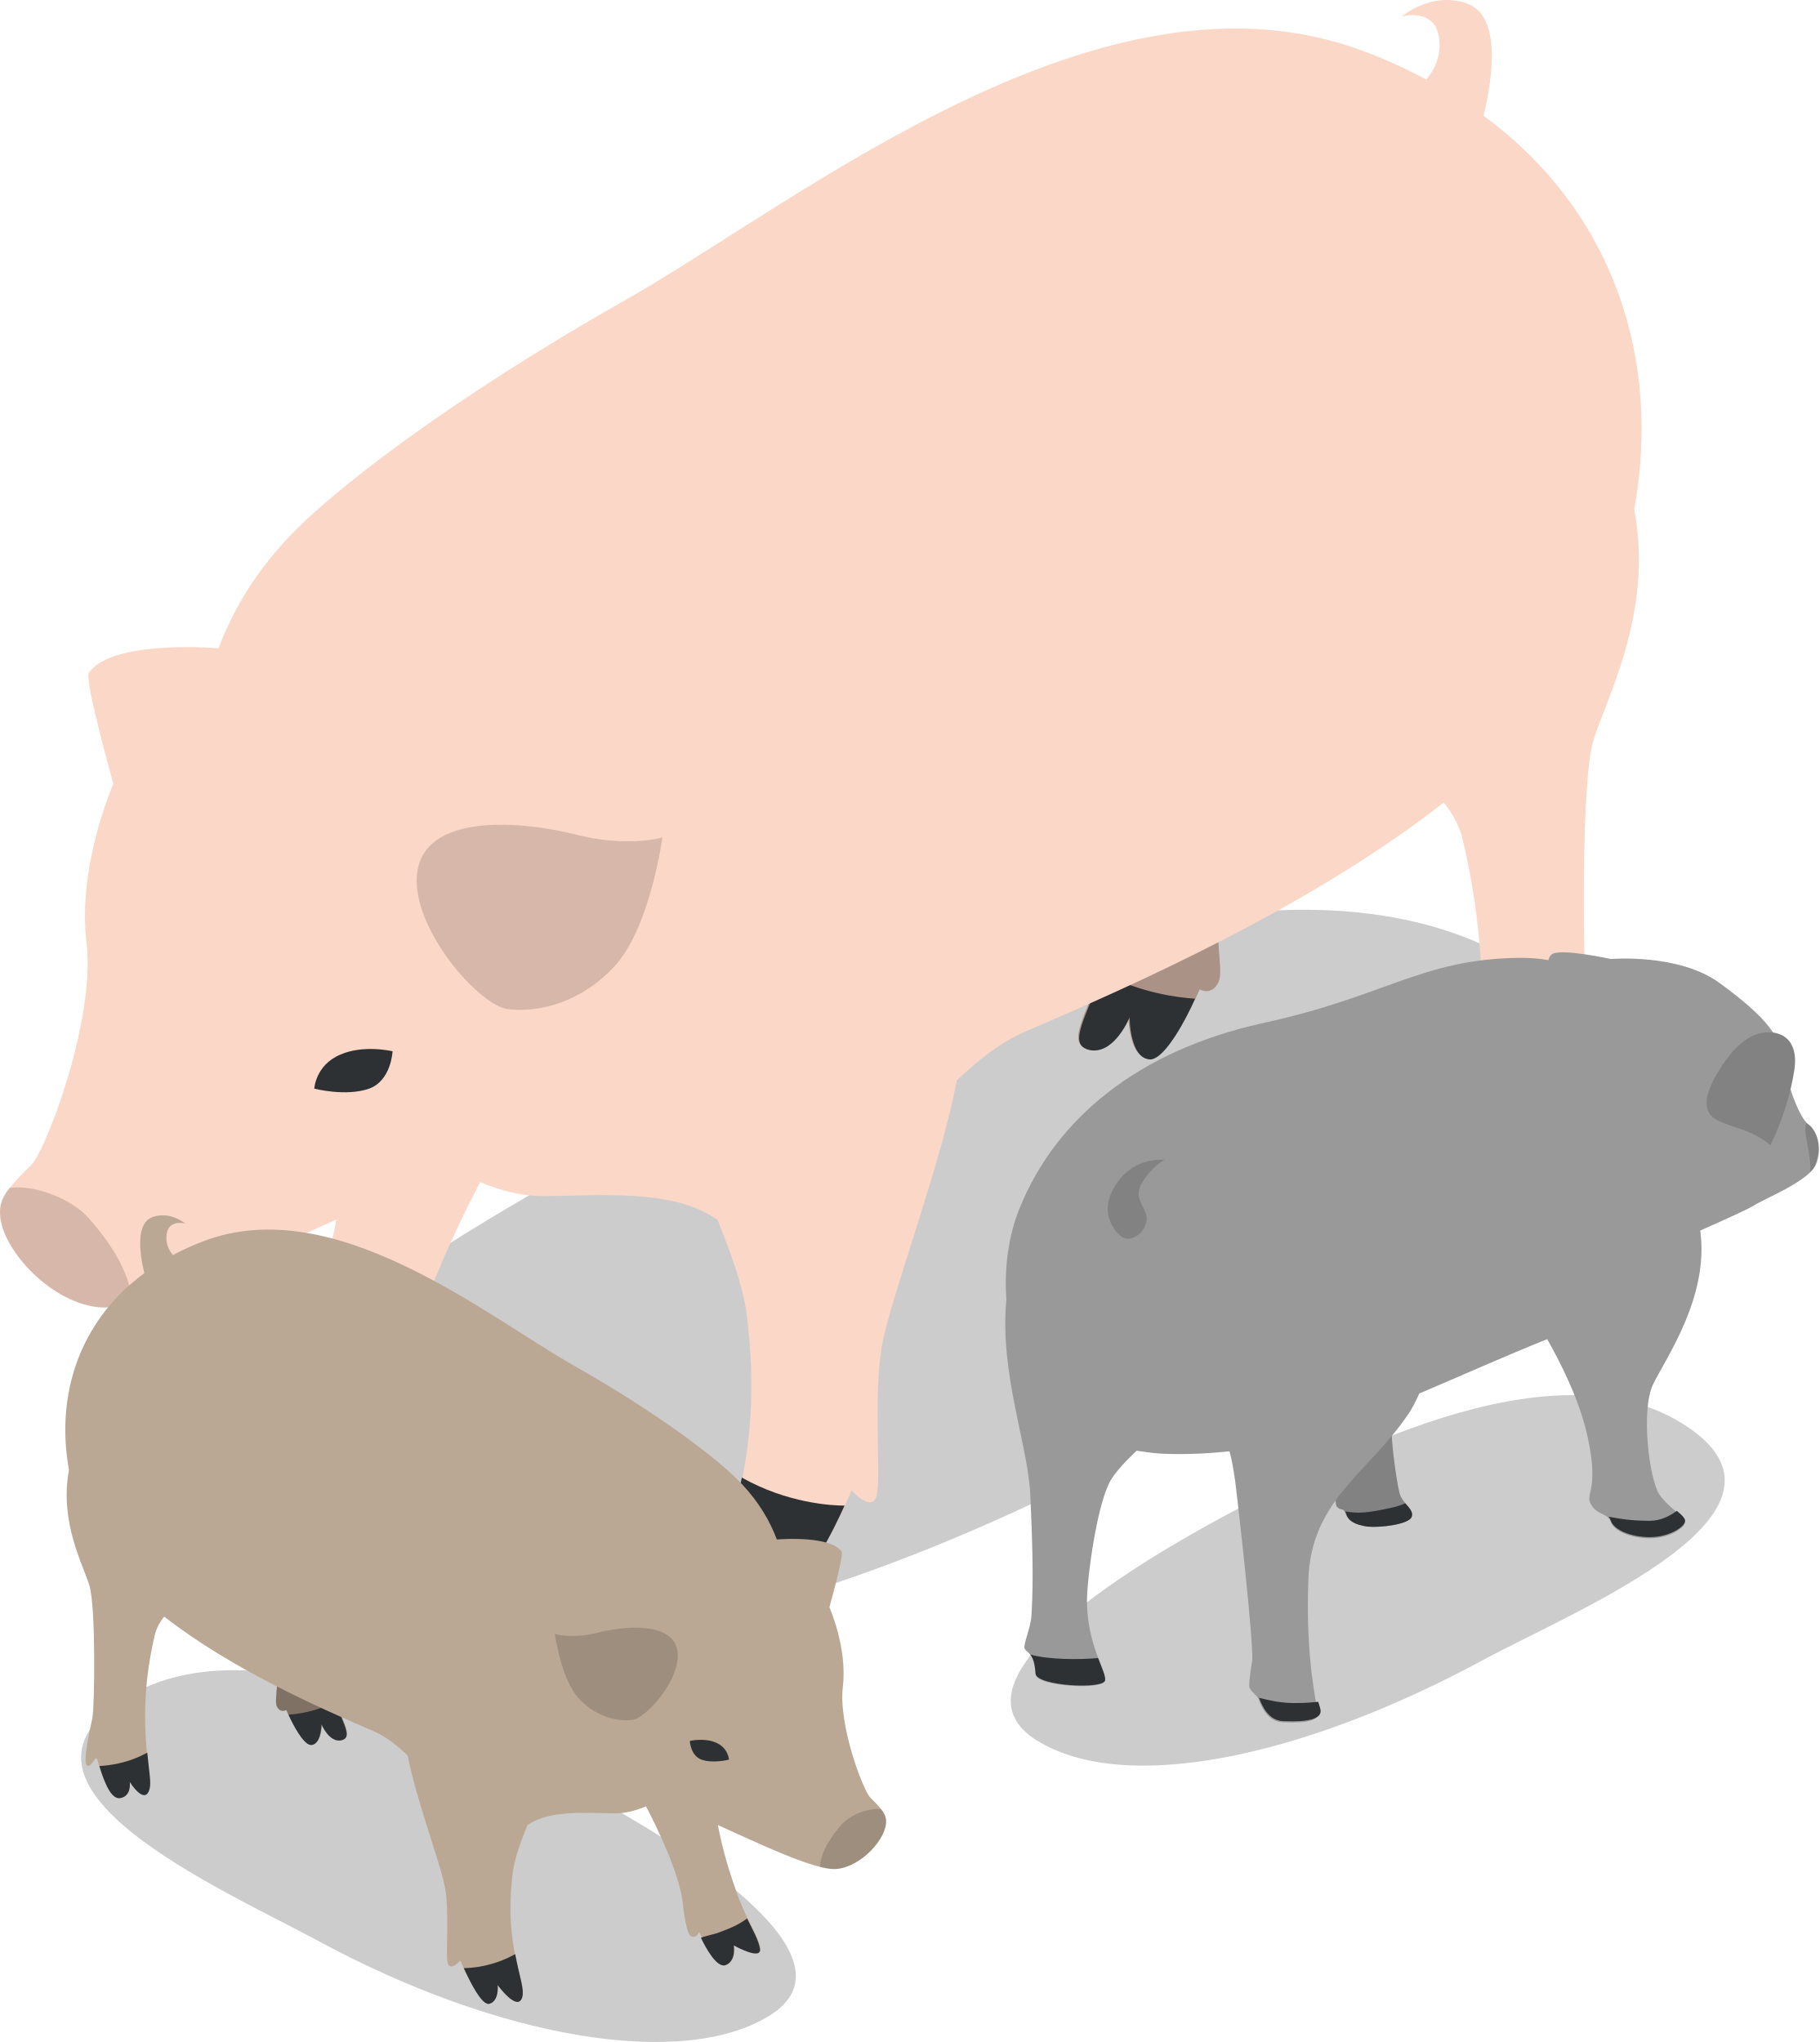
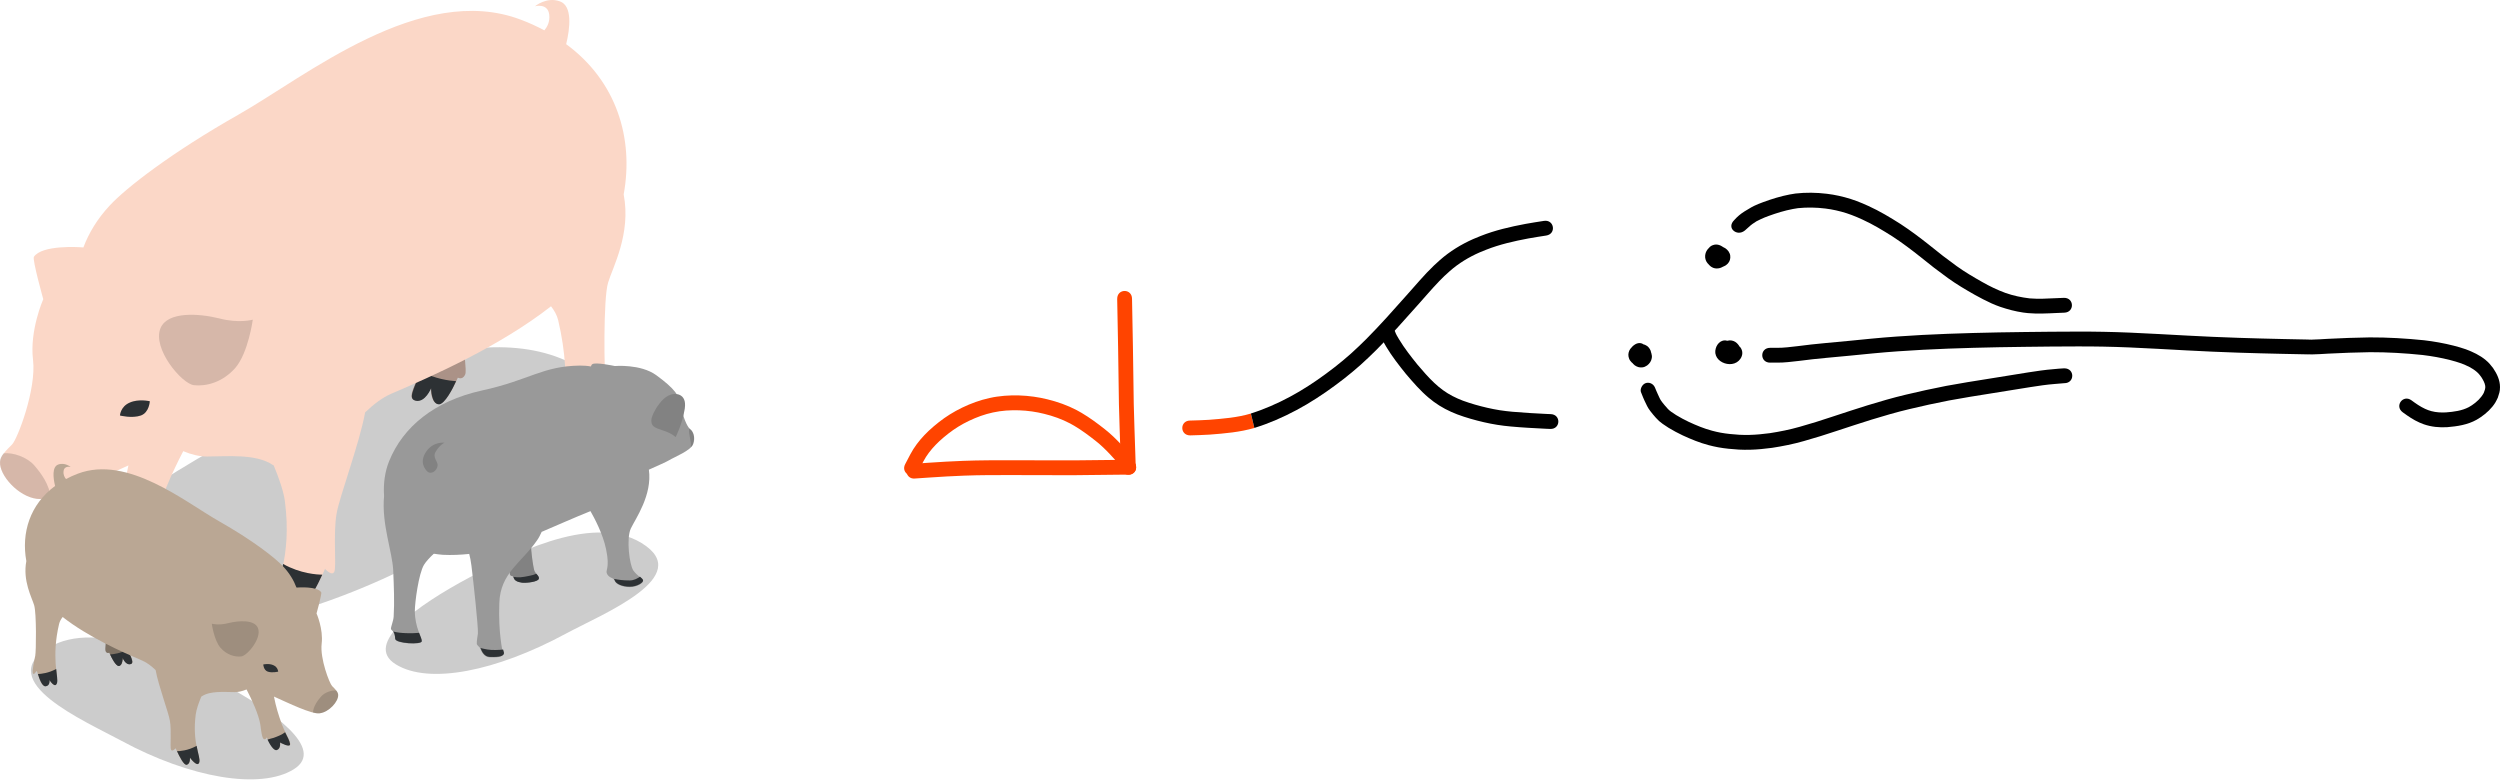
- <svg xmlns="http://www.w3.org/2000/svg" id="svg2369" version="1.1" viewBox="0 0 41.207 46.258" height="46.258mm" width="41.207mm">
+ <svg xmlns="http://www.w3.org/2000/svg" id="svg2369" version="1.1" viewBox="0 0 148.38 46.258" height="46.258mm" width="148.38mm">
  <defs id="defs2363" />
  <g transform="translate(-37.95299,-101.3304)" id="layer1">
    <g transform="matrix(0.2645833,0,0,0.2645833,36.12914,99.03065)" id="g2938">
      <path style="fill:#fbd7c7" d="m 111.7,81.3 c -1.3,7 0.1,10.3 -0.5,11.5 -0.6,1.2 -1.6,0.6 -1.6,0.6 0,0 -2.5,5.9 -4.3,5.9 -1.8,0 -1.8,-3.6 -1.8,-3.6 0,0 -1.2,3.2 -3.4,2.8 -1.9,-0.4 -0.5,-2.5 1.6,-7.7 2.2,-5.6 2.8,-11.5 2.8,-11.5 0,0 8.4,-5 7.2,2 z" id="path2914" />
      <path style="opacity:0.2" d="m 104.2,132.9 c 16.5,-8.9 57.4,-26.6 32.9,-41.6 -22.9,-14 -60.9,6.8 -77.1,15.4 -23.8,12.7 -47.8,29.9 -33.2,39 14.9,9.3 46.4,4 77.4,-12.8 z" id="path2916" />
      <path style="opacity:0.15" d="m 111.7,81.3 c -1.3,7 0.1,10.3 -0.5,11.5 -0.6,1.2 -1.6,0.6 -1.6,0.6 0,0 -2.5,5.9 -4.3,5.9 -1.8,0 -1.8,-3.6 -1.8,-3.6 0,0 -1.2,3.2 -3.4,2.8 -1.9,-0.4 -0.5,-2.5 1.6,-7.7 2.2,-5.6 2.8,-11.5 2.8,-11.5 0,0 8.4,-5 7.2,2 z" id="path2918" />
      <path style="fill:#2d3134" d="m 109.2,94.2 c -1.5,-0.1 -4.7,-0.5 -7.9,-2.2 -1.8,4.4 -2.9,6.2 -1.1,6.6 2.1,0.4 3.4,-2.8 3.4,-2.8 0,0 0,3.6 1.8,3.6 1.3,-0.1 3.1,-3.6 3.8,-5.2 z" id="path2920" />
      <g id="g2928">
        <path style="fill:#fbd7c7" d="m 146.8,52.3 c 2.3,-12.6 -1.6,-25.4 -12.9,-33.7 0.9,-3.7 1.4,-8.6 -1.4,-9.6 -3,-1.1 -5.6,1.1 -5.6,1.1 0,0 2.9,-0.8 3.2,1.9 0.2,1.6 -0.5,2.8 -1.1,3.5 -1.7,-0.9 -3.4,-1.7 -5.3,-2.4 -22.4,-8.5 -48.3,12.8 -63.3,21.3 -15,8.5 -25.2,16.4 -28.9,20.4 -2.8,3 -4.7,6.2 -5.9,9.4 -1.1,-0.1 -9.3,-0.6 -11.1,2.1 -0.4,0.6 2.1,9.5 2.1,9.5 0,0 -3.1,7 -2.3,13.6 0.8,6.6 -3.5,17.8 -4.7,19 -1.2,1.2 -2.6,2.5 -2.7,3.9 -0.2,3 4.1,7.8 8.3,8.3 3.6,0.5 14,-4.6 20.5,-7.5 -0.9,4.6 -1.9,7.9 -3.6,12.6 -1.5,3.9 -3.3,6.4 -3.7,8.5 -0.4,2.1 4.5,-0.6 4.5,-0.6 0,0 -0.5,2.7 1.4,3.4 1.9,0.7 4.6,-5.6 4.6,-5.6 0,0 0.4,1.1 1.3,0.8 0.9,-0.3 1.3,-4.1 1.6,-6.4 0.7,-4.6 3.9,-11.5 6.2,-15.9 1.9,0.8 3.7,1.2 5.3,1.2 4.4,0 11,-0.7 14.8,1.9 0.1,0 0.1,0.1 0.2,0.1 1.2,2.9 2.2,5.8 2.5,8 1.7,13.1 -2.4,18.9 -1.6,21.5 0.8,2.6 4.2,-2.1 4.2,-2.1 0,0 -0.3,2.7 1.4,3.2 1.7,0.5 5,-7.4 5,-7.4 0,0 1.6,1.8 2.1,0.6 0.5,-1.2 -0.3,-8.5 0.5,-13 0.7,-4 5.1,-15.6 6.4,-22.7 1.9,-1.8 3.8,-3.3 5.9,-4.2 9.1,-3.9 24.3,-10.6 35.8,-19.6 0.7,0.9 1.3,1.9 1.6,3.1 3.5,14.8 0.3,23.9 1,26.3 0.8,3 3.4,-1.2 3.4,-1.2 0,0 -0.4,2.5 1.7,2.8 2.1,0.3 3.5,-5.9 3.8,-6.6 0.3,-0.7 1.1,1.8 1.8,1 0.6,-0.8 -0.6,-6.1 -1,-8 -0.4,-1.9 -0.6,-19.2 0.5,-22.7 1,-3.4 5.2,-10.9 3.5,-19.8 z" id="path2922" />
        <path style="fill:#2d3134" d="m 33.8,101.9 c 0,0 0.1,-2 2.2,-2.9 2,-0.9 4.5,-0.3 4.5,-0.3 0,0 -0.1,2.5 -2,3.2 -2,0.7 -4.7,0 -4.7,0 z" id="path2924" />
        <path style="opacity:0.15" d="m 42.9,82.3 c 1.6,-3.8 8.6,-3.3 13.1,-2.2 4.5,1.2 7.6,0.3 7.6,0.3 0,0 -1,7.4 -3.9,10.8 -2.9,3.3 -6.6,4.2 -9.3,3.9 C 47.7,94.8 41,86.9 42.9,82.3 Z" id="path2926" />
      </g>
      <path style="fill:#2d3134" d="m 35.8,131.6 c -1.9,-0.7 -3.5,-1.3 -5.1,-2.5 -1.1,2.2 -2,3.8 -2.2,5.2 -0.3,2.1 4.5,-0.6 4.5,-0.6 0,0 -0.5,2.7 1.4,3.4 1.5,0.5 3.4,-3 4.2,-4.7 -0.8,-0.3 -1.8,-0.5 -2.8,-0.8 z" id="path2930" />
      <path style="fill:#2d3134" d="m 141.6,103 c -1.5,-0.1 -4.8,-0.4 -8.2,-2.3 -0.3,3.1 -0.7,5.2 -0.4,6.2 0.8,3 3.4,-1.2 3.4,-1.2 0,0 -0.4,2.5 1.7,2.8 1.7,0.2 2.9,-3.6 3.5,-5.5 z" id="path2932" />
      <path style="opacity:0.15" d="m 14.5,113 c -1.5,-1.7 -4.7,-2.9 -6.8,-2.6 -0.5,0.6 -0.8,1.2 -0.8,1.9 -0.2,3 4.1,7.8 8.3,8.3 0.8,0.1 1.8,0 3,-0.3 -0.1,-2.8 -2.2,-5.6 -3.7,-7.3 z" id="path2934" />
      <path style="fill:#2d3134" d="m 69.2,142.6 c 0.8,2.6 4.2,-2.1 4.2,-2.1 0,0 -0.3,2.7 1.4,3.2 1.3,0.4 3.4,-3.9 4.4,-6.1 -1.1,0 -4.9,-0.2 -8.8,-2.4 -0.7,3.8 -1.6,6 -1.2,7.4 z" id="path2936" />
    </g>
    <g transform="matrix(-0.1322917,0,0,0.1322917,58.93623,127.7115)" id="g2984">
      <path style="opacity:1;fill:#baa794" d="m 111.7,81.3 c -1.3,7 0.1,10.3 -0.5,11.5 -0.6,1.2 -1.6,0.6 -1.6,0.6 0,0 -2.5,5.9 -4.3,5.9 -1.8,0 -1.8,-3.6 -1.8,-3.6 0,0 -1.2,3.2 -3.4,2.8 -1.9,-0.4 -0.5,-2.5 1.6,-7.7 2.2,-5.6 2.8,-11.5 2.8,-11.5 0,0 8.4,-5 7.2,2 z" id="path2960" />
      <path style="opacity:0.2" d="m 104.2,132.9 c 16.5,-8.9 57.4,-26.6 32.9,-41.6 -22.9,-14 -60.9,6.8 -77.1,15.4 -23.8,12.7 -47.8,29.9 -33.2,39 14.9,9.3 46.4,4 77.4,-12.8 z" id="path2962" />
      <path style="opacity:0.15" d="m 111.7,81.3 c -1.3,7 0.1,10.3 -0.5,11.5 -0.6,1.2 -1.6,0.6 -1.6,0.6 0,0 -2.5,5.9 -4.3,5.9 -1.8,0 -1.8,-3.6 -1.8,-3.6 0,0 -1.2,3.2 -3.4,2.8 -1.9,-0.4 -0.5,-2.5 1.6,-7.7 2.2,-5.6 2.8,-11.5 2.8,-11.5 0,0 8.4,-5 7.2,2 z" id="path2964" />
      <path style="opacity:1;fill:#2d3134" d="m 109.2,94.2 c -1.5,-0.1 -4.7,-0.5 -7.9,-2.2 -1.8,4.4 -2.9,6.2 -1.1,6.6 2.1,0.4 3.4,-2.8 3.4,-2.8 0,0 0,3.6 1.8,3.6 1.3,-0.1 3.1,-3.6 3.8,-5.2 z" id="path2966" />
      <g id="g2974">
        <path style="opacity:1;fill:#baa794" d="m 146.8,52.3 c 2.3,-12.6 -1.6,-25.4 -12.9,-33.7 0.9,-3.7 1.4,-8.6 -1.4,-9.6 -3,-1.1 -5.6,1.1 -5.6,1.1 0,0 2.9,-0.8 3.2,1.9 0.2,1.6 -0.5,2.8 -1.1,3.5 -1.7,-0.9 -3.4,-1.7 -5.3,-2.4 -22.4,-8.5 -48.3,12.8 -63.3,21.3 -15,8.5 -25.2,16.4 -28.9,20.4 -2.8,3 -4.7,6.2 -5.9,9.4 -1.1,-0.1 -9.3,-0.6 -11.1,2.1 -0.4,0.6 2.1,9.5 2.1,9.5 0,0 -3.1,7 -2.3,13.6 0.8,6.6 -3.5,17.8 -4.7,19 -1.2,1.2 -2.6,2.5 -2.7,3.9 -0.2,3 4.1,7.8 8.3,8.3 3.6,0.5 14,-4.6 20.5,-7.5 -0.9,4.6 -1.9,7.9 -3.6,12.6 -1.5,3.9 -3.3,6.4 -3.7,8.5 -0.4,2.1 4.5,-0.6 4.5,-0.6 0,0 -0.5,2.7 1.4,3.4 1.9,0.7 4.6,-5.6 4.6,-5.6 0,0 0.4,1.1 1.3,0.8 0.9,-0.3 1.3,-4.1 1.6,-6.4 0.7,-4.6 3.9,-11.5 6.2,-15.9 1.9,0.8 3.7,1.2 5.3,1.2 4.4,0 11,-0.7 14.8,1.9 0.1,0 0.1,0.1 0.2,0.1 1.2,2.9 2.2,5.8 2.5,8 1.7,13.1 -2.4,18.9 -1.6,21.5 0.8,2.6 4.2,-2.1 4.2,-2.1 0,0 -0.3,2.7 1.4,3.2 1.7,0.5 5,-7.4 5,-7.4 0,0 1.6,1.8 2.1,0.6 0.5,-1.2 -0.3,-8.5 0.5,-13 0.7,-4 5.1,-15.6 6.4,-22.7 1.9,-1.8 3.8,-3.3 5.9,-4.2 9.1,-3.9 24.3,-10.6 35.8,-19.6 0.7,0.9 1.3,1.9 1.6,3.1 3.5,14.8 0.3,23.9 1,26.3 0.8,3 3.4,-1.2 3.4,-1.2 0,0 -0.4,2.5 1.7,2.8 2.1,0.3 3.5,-5.9 3.8,-6.6 0.3,-0.7 1.1,1.8 1.8,1 0.6,-0.8 -0.6,-6.1 -1,-8 -0.4,-1.9 -0.6,-19.2 0.5,-22.7 1,-3.4 5.2,-10.9 3.5,-19.8 z" id="path2968" />
        <path style="opacity:1;fill:#2d3134" d="m 33.8,101.9 c 0,0 0.1,-2 2.2,-2.9 2,-0.9 4.5,-0.3 4.5,-0.3 0,0 -0.1,2.5 -2,3.2 -2,0.7 -4.7,0 -4.7,0 z" id="path2970" />
        <path style="opacity:0.15" d="m 42.9,82.3 c 1.6,-3.8 8.6,-3.3 13.1,-2.2 4.5,1.2 7.6,0.3 7.6,0.3 0,0 -1,7.4 -3.9,10.8 -2.9,3.3 -6.6,4.2 -9.3,3.9 C 47.7,94.8 41,86.9 42.9,82.3 Z" id="path2972" />
      </g>
      <path style="opacity:1;fill:#2d3134" d="m 35.8,131.6 c -1.9,-0.7 -3.5,-1.3 -5.1,-2.5 -1.1,2.2 -2,3.8 -2.2,5.2 -0.3,2.1 4.5,-0.6 4.5,-0.6 0,0 -0.5,2.7 1.4,3.4 1.5,0.5 3.4,-3 4.2,-4.7 -0.8,-0.3 -1.8,-0.5 -2.8,-0.8 z" id="path2976" />
      <path style="opacity:1;fill:#2d3134" d="m 141.6,103 c -1.5,-0.1 -4.8,-0.4 -8.2,-2.3 -0.3,3.1 -0.7,5.2 -0.4,6.2 0.8,3 3.4,-1.2 3.4,-1.2 0,0 -0.4,2.5 1.7,2.8 1.7,0.2 2.9,-3.6 3.5,-5.5 z" id="path2978" />
      <path style="opacity:0.15" d="m 14.5,113 c -1.5,-1.7 -4.7,-2.9 -6.8,-2.6 -0.5,0.6 -0.8,1.2 -0.8,1.9 -0.2,3 4.1,7.8 8.3,8.3 0.8,0.1 1.8,0 3,-0.3 -0.1,-2.8 -2.2,-5.6 -3.7,-7.3 z" id="path2980" />
      <path style="opacity:1;fill:#2d3134" d="m 69.2,142.6 c 0.8,2.6 4.2,-2.1 4.2,-2.1 0,0 -0.3,2.7 1.4,3.2 1.3,0.4 3.4,-3.9 4.4,-6.1 -1.1,0 -4.9,-0.2 -8.8,-2.4 -0.7,3.8 -1.6,6 -1.2,7.4 z" id="path2982" />
    </g>
    <g transform="matrix(0.1322917,0,0,0.1322917,59.06852,121.4541)" id="g3030">
      <path style="opacity:0.2" d="m 94.2,132.2 c 16.5,-8.9 58.5,-25.7 34,-40.7 -22.9,-14 -60.9,6.8 -77.1,15.4 -23.8,12.7 -47.8,29.9 -33.2,39 14.9,9.3 45.2,3.1 76.3,-13.7 z" id="path3006" />
      <path style="opacity:1;fill:#999999" d="m 69.6,94 c 0.1,5 -1,11.1 -0.3,11.9 0.7,0.8 1.1,0 1.5,1.2 0.4,1.2 1.6,1.9 3.8,2.2 2.2,0.2 7.1,-0.4 7.5,-1.7 0.4,-1.3 -1.6,-2.2 -2.1,-4.1 -0.5,-1.9 -1.5,-9.3 -1.3,-10.9 0.2,-1.6 3.2,-13.3 3.2,-13.3 z" id="path3008" />
      <path style="opacity:0.15" d="m 69.6,94 c 0.1,5 -1,11.1 -0.3,11.9 0.7,0.8 1.1,0 1.5,1.2 0.4,1.2 1.6,1.9 3.8,2.2 2.2,0.2 7.1,-0.4 7.5,-1.7 0.4,-1.3 -1.6,-2.2 -2.1,-4.1 -0.5,-1.9 -1.5,-9.3 -1.3,-10.9 0.2,-1.6 3.2,-13.3 3.2,-13.3 z" id="path3010" />
      <path style="opacity:1;fill:#2d3134" d="m 74.6,109.3 c 2.2,0.2 7.1,-0.4 7.5,-1.7 0.3,-0.8 -0.4,-1.5 -1.1,-2.3 -0.9,0.4 -1.9,0.7 -3,0.9 -3.3,0.7 -4.9,0.9 -7.3,0.5 0.1,0.1 0.1,0.2 0.2,0.4 0.3,1.2 1.5,1.9 3.7,2.2 z" id="path3012" />
      <path style="opacity:1;fill:#999999" d="m 150,40.4 c -1.4,-1 -3.5,-6.3 -4.1,-10.5 -0.6,-4.3 -2.6,-7.5 -11.1,-13.7 -7,-5.1 -18.6,-4.1 -18.6,-4.1 0,0 -8.7,-1.9 -10.1,-0.8 -0.3,0.2 -0.5,0.6 -0.6,1 -1.6,-0.3 -3.2,-0.4 -4.9,-0.4 C 83.7,12.1 77.8,18.5 56.5,23.1 35.3,27.8 21.2,39.4 15,54.7 c -1.9,4.6 -2.7,10.2 -2.3,15.7 -1.2,12.6 3.7,24.9 4.1,33.4 0.3,7.4 0.6,14 0.2,20.7 -0.1,2 -1.4,4.9 -1.2,5.6 0.3,0.9 1.6,0.5 1.9,4.5 0.2,2.1 11.6,2.7 11.9,1.1 0.3,-1.6 -3.1,-6.1 -3.1,-13.7 0,-3.8 1.7,-16.7 4.1,-20.7 0.9,-1.5 2.6,-3.3 4.4,-5 1.3,0.2 2.7,0.4 4.1,0.5 4,0.2 7.9,0 11.8,-0.4 0.4,1.4 0.7,3.1 1,5.3 0.9,7.3 3.1,27.6 2.9,30.4 -0.1,0.8 -0.6,3.5 -0.5,4.6 0.1,0.8 1.4,1.5 1.6,2.2 0.6,1.6 1.7,3.8 4.1,3.9 4.7,0.2 6.1,-0.4 6,-1.7 -0.1,-1.3 -2.1,-8.9 -1.6,-22.6 0.4,-13.7 10.2,-18.3 17,-28.3 0.8,-1.1 1.4,-2.4 2,-3.7 7.1,-3 14.4,-6.3 21.9,-9.3 1.7,3 5.6,10.2 7,17.1 1.9,9 -0.6,9.3 0.5,11.2 1.1,1.9 2.8,1.4 3.4,3 0.5,1.5 3.3,2.8 6.7,2.8 3.4,0 6.2,-1.9 6,-2.9 -0.2,-1 -2.6,-2.1 -4.4,-4.6 -1.7,-2.6 -3.2,-14.3 -1.1,-18.8 2.1,-4.4 9.7,-15 8.1,-26.4 3.6,-1.6 8.1,-3.6 9.2,-4.3 1.9,-1.2 9.7,-4.3 10.6,-7.1 1.2,-3.2 0,-5.9 -1.3,-6.8 z" id="path3014" />
      <path style="opacity:0.15" d="m 32.2,59.5 c 1.7,1.4 4.2,-0.4 4.5,-2.6 0.3,-2.2 -2.6,-3.7 -0.7,-6.6 1.8,-2.9 3.8,-3.8 3.8,-3.8 0,0 -5,-0.7 -8.2,4 -3.2,4.7 -0.6,7.9 0.6,9 z" id="path3016" />
      <path style="opacity:1;fill:#999999" d="m 140.2,25.4 c 2.7,-1.5 8.5,-1.3 7.4,5.8 -1.1,7.1 -4.1,12.8 -4.1,12.8 0,0 -1.6,-1.7 -5.7,-3 -4.1,-1.3 -5.2,-2 -5.2,-4.5 0,-2.5 3.6,-9 7.6,-11.1 z" id="path3018" />
      <path style="opacity:0.15" d="m 140.2,25.4 c 2.7,-1.5 8.5,-1.3 7.4,5.8 -1.1,7.1 -4.1,12.8 -4.1,12.8 0,0 -1.6,-1.7 -5.7,-3 -4.1,-1.3 -5.2,-2 -5.2,-4.5 0,-1.6 1.5,-4.8 3.6,-7.5 1.2,-1.6 2.6,-2.9 4,-3.6 z" id="path3020" />
      <path style="opacity:1;fill:#2d3134" d="m 29.6,135.6 c 0.1,-0.7 -0.5,-2 -1.2,-3.8 -3.1,0.3 -8.5,0.3 -11.6,-0.6 0.4,0.5 0.8,1.4 0.9,3.3 0.3,2.1 11.7,2.7 11.9,1.1 z" id="path3022" />
      <path style="opacity:1;fill:#2d3134" d="m 55.9,138.6 c 0,0 0,0.1 0.1,0.1 0.6,1.6 1.7,3.8 4.1,3.9 4.7,0.2 6.5,-0.5 6.4,-1.8 0,-0.3 -0.2,-0.8 -0.4,-1.5 -0.9,0.1 -2.2,0.2 -3.3,0.2 -2.9,0.1 -4.8,-0.4 -6.9,-0.9 z" id="path3024" />
      <path style="opacity:1;fill:#2d3134" d="m 116.2,108.3 c 0.5,1.5 3.3,2.8 6.7,2.8 3.4,0 6.2,-1.9 6,-2.9 -0.1,-0.5 -0.7,-1 -1.4,-1.6 -1.1,0.8 -2.7,1.7 -4.6,1.7 -3.2,0 -4.9,-0.3 -7.1,-0.7 0.2,0.2 0.3,0.4 0.4,0.7 z" id="path3026" />
      <path style="opacity:0.15" d="m 150,40.4 c -0.1,-0.1 -0.2,-0.1 -0.3,-0.2 -0.8,1.2 1,5.7 0.6,8.4 0.6,-0.5 1,-1.1 1.2,-1.6 1,-3 -0.2,-5.7 -1.5,-6.6 z" id="path3028" />
    </g>
  </g>
+   <path style="fill:#ff4400;fill-opacity:1;fill-rule:nonzero;stroke:none;stroke-width:0.265" id="path4" d="m 66.307,17.738 c 0.014,0.948 0.036,1.896 0.054,2.843 0.021,1.141 0.037,2.283 0.05,3.424 0.023,0.963 0.059,1.926 0.09,2.888 0.016,0.517 0.009,0.263 0.024,0.763 0.019,0.622 0.899,0.595 0.88,-0.027 v 0 c -0.015,-0.501 -0.007,-0.246 -0.024,-0.765 -0.031,-0.956 -0.067,-1.913 -0.09,-2.87 -0.013,-1.143 -0.029,-2.287 -0.05,-3.43 -0.017,-0.943 -0.039,-1.885 -0.053,-2.828 0,-0.622 -0.88,-0.622 -0.88,0 z" />
+   <path style="fill:#ff4400;fill-opacity:1;fill-rule:nonzero;stroke:none;stroke-width:0.265" id="path5" d="m 54.502,27.963 c 0.098,-0.196 0.2,-0.389 0.305,-0.582 0.187,-0.357 0.437,-0.677 0.715,-0.968 0.072,-0.076 0.149,-0.147 0.224,-0.221 0.347,-0.318 0.718,-0.612 1.118,-0.861 0.27,-0.168 0.366,-0.209 0.649,-0.354 0.455,-0.217 0.931,-0.392 1.425,-0.497 0.349,-0.074 0.414,-0.073 0.768,-0.112 0.517,-0.038 1.037,-0.02 1.55,0.053 0.321,0.046 0.403,0.071 0.718,0.141 0.533,0.13 1.052,0.315 1.538,0.571 0.085,0.045 0.167,0.094 0.251,0.141 0.447,0.266 0.864,0.576 1.271,0.898 0.311,0.243 0.592,0.521 0.863,0.807 0.179,0.194 0.359,0.388 0.515,0.601 0.069,0.099 0.117,0.21 0.168,0.319 0.261,0.565 1.06,0.196 0.799,-0.369 v 0 c -0.076,-0.164 -0.153,-0.328 -0.26,-0.475 -0.179,-0.24 -0.378,-0.464 -0.583,-0.682 -0.3,-0.317 -0.611,-0.623 -0.955,-0.892 -0.443,-0.351 -0.899,-0.688 -1.387,-0.976 -0.098,-0.054 -0.194,-0.112 -0.293,-0.164 -0.549,-0.287 -1.135,-0.494 -1.736,-0.641 -0.353,-0.078 -0.447,-0.106 -0.807,-0.156 -0.58,-0.081 -1.168,-0.1 -1.752,-0.053 -0.402,0.047 -0.486,0.047 -0.88,0.133 -0.56,0.122 -1.099,0.32 -1.615,0.568 -0.324,0.167 -0.424,0.21 -0.734,0.404 -0.448,0.28 -0.863,0.61 -1.251,0.969 -0.087,0.087 -0.177,0.171 -0.261,0.26 -0.323,0.341 -0.611,0.717 -0.831,1.133 -0.105,0.194 -0.209,0.388 -0.307,0.585 -0.295,0.548 0.48,0.965 0.775,0.417 z" />
+   <path style="fill:#ff4400;fill-opacity:1;fill-rule:nonzero;stroke:none;stroke-width:0.265" id="path6" d="m 54.314,28.4 c 0.286,-0.022 0.572,-0.039 0.857,-0.058 0.678,-0.048 1.356,-0.084 2.035,-0.111 0.979,-0.038 1.958,-0.035 2.938,-0.034 0.922,0.001 1.844,0.004 2.766,0.006 0.634,0.006 1.267,-0.003 1.901,-0.011 0.519,-0.007 1.038,-0.012 1.557,-0.017 0.201,-0.002 0.401,-0.004 0.602,-0.005 0.622,-0.005 0.615,-0.885 -0.007,-0.88 v 0 c -0.201,0.002 -0.402,0.004 -0.603,0.005 -0.52,0.005 -1.039,0.011 -1.559,0.017 -0.629,0.008 -1.258,0.016 -1.887,0.011 -0.923,-0.002 -1.845,-0.005 -2.768,-0.006 -0.991,-5.3e-4 -1.983,-0.003 -2.973,0.035 -0.688,0.027 -1.375,0.064 -2.062,0.113 -0.295,0.021 -0.589,0.037 -0.884,0.061 -0.619,0.062 -0.532,0.938 0.088,0.876 z" />
+   <path style="fill:#ff4400;fill-opacity:1;fill-rule:nonzero;stroke:none;stroke-width:0.265" d="m 74.239,24.545 c -0.807,0.241 -1.653,0.305 -2.489,0.372 -0.37,0.021 -0.741,0.036 -1.112,0.044 -0.622,0 -0.622,0.88 0,0.88 v 5e-6 c 0.388,-0.008 0.775,-0.024 1.162,-0.046 0.89,-0.069 1.789,-0.143 2.65,-0.396" id="path18" />
+   <path style="fill:#000000;fill-opacity:1;fill-rule:nonzero;stroke:none;stroke-width:0.265" d="m 74.45,25.399 c 0.216,-0.063 0.426,-0.145 0.64,-0.217 0.851,-0.316 1.671,-0.715 2.454,-1.176 0.491,-0.289 0.672,-0.419 1.144,-0.734 0.717,-0.499 1.412,-1.033 2.065,-1.615 0.366,-0.327 0.59,-0.552 0.941,-0.893 0.841,-0.844 1.632,-1.736 2.423,-2.627 0.434,-0.481 0.851,-0.979 1.301,-1.446 0.283,-0.294 0.332,-0.329 0.632,-0.602 0.522,-0.461 1.125,-0.825 1.761,-1.105 0.131,-0.058 0.266,-0.109 0.399,-0.163 0.804,-0.317 1.647,-0.507 2.494,-0.667 0.355,-0.064 0.711,-0.119 1.067,-0.174 0.615,-0.095 0.48,-0.965 -0.134,-0.87 v 0 c -0.366,0.057 -0.731,0.113 -1.095,0.179 -0.905,0.171 -1.806,0.377 -2.665,0.718 -0.147,0.061 -0.297,0.118 -0.442,0.182 -0.715,0.318 -1.389,0.73 -1.976,1.249 -0.116,0.106 -0.235,0.21 -0.349,0.318 -0.589,0.562 -1.105,1.194 -1.65,1.796 -0.776,0.875 -1.553,1.751 -2.378,2.58 -0.329,0.32 -0.558,0.55 -0.9,0.855 -0.626,0.559 -1.292,1.071 -1.98,1.551 -0.447,0.299 -0.623,0.425 -1.086,0.699 -0.736,0.434 -1.507,0.811 -2.308,1.11 -0.189,0.065 -0.375,0.138 -0.566,0.195" id="path7" />
+   <path style="fill:#000000;fill-opacity:1;fill-rule:nonzero;stroke:none;stroke-width:0.265" id="path8" d="m 81.965,19.963 c 0.073,0.222 0.196,0.423 0.314,0.624 0.341,0.568 0.75,1.091 1.165,1.606 0.422,0.495 0.849,0.992 1.348,1.412 0.098,0.083 0.201,0.159 0.302,0.239 0.427,0.317 0.903,0.561 1.398,0.751 0.299,0.115 0.489,0.167 0.794,0.261 0.518,0.149 1.044,0.274 1.577,0.358 0.345,0.055 0.454,0.062 0.801,0.099 0.689,0.064 1.379,0.099 2.07,0.134 0.091,0.004 0.181,0.008 0.272,0.011 0.622,0.026 0.658,-0.853 0.037,-0.879 v 0 c -0.088,-0.004 -0.176,-0.007 -0.264,-0.011 -0.674,-0.034 -1.349,-0.069 -2.021,-0.13 -0.319,-0.034 -0.423,-0.041 -0.741,-0.09 -0.497,-0.078 -0.988,-0.195 -1.472,-0.333 -0.265,-0.081 -0.455,-0.135 -0.714,-0.232 -0.422,-0.16 -0.828,-0.363 -1.192,-0.63 -0.245,-0.192 -0.286,-0.215 -0.514,-0.429 -0.358,-0.336 -0.677,-0.71 -0.995,-1.082 -0.388,-0.481 -0.771,-0.969 -1.091,-1.499 -0.087,-0.148 -0.182,-0.294 -0.238,-0.457 -0.197,-0.59 -1.032,-0.312 -0.835,0.278 z" />
+   <path style="fill:#000000;fill-opacity:1;fill-rule:nonzero;stroke:none;stroke-width:0.265" id="path9" d="m 97.054,20.436 c -0.118,0.068 -0.211,0.167 -0.294,0.274 -0.02,0.035 -0.044,0.068 -0.06,0.105 -0.069,0.165 -0.072,0.314 -0.005,0.482 0.036,0.092 0.083,0.137 0.144,0.208 0.029,0.025 0.056,0.052 0.087,0.075 0.124,0.092 0.289,0.153 0.445,0.138 0.055,-0.005 0.108,-0.022 0.162,-0.033 0.042,-0.02 0.087,-0.036 0.126,-0.061 0.116,-0.074 0.217,-0.192 0.276,-0.316 0.017,-0.035 0.03,-0.072 0.045,-0.109 0.009,-0.048 0.026,-0.095 0.027,-0.143 0.004,-0.176 -0.048,-0.315 -0.165,-0.445 -0.074,-0.082 -0.117,-0.094 -0.217,-0.15 -0.065,-0.013 -0.129,-0.036 -0.196,-0.039 -0.155,-0.005 -0.311,0.064 -0.425,0.165 -0.089,0.079 -0.105,0.119 -0.166,0.216 -0.017,0.042 -0.038,0.084 -0.051,0.127 -0.042,0.135 -0.044,0.282 -2.64e-4,0.417 0.04,0.124 0.069,0.148 0.143,0.248 0.032,0.029 0.061,0.063 0.096,0.088 0.127,0.091 0.282,0.142 0.439,0.123 0.147,-0.018 0.174,-0.047 0.295,-0.115 0.147,-0.111 0.252,-0.26 0.278,-0.446 0.017,-0.122 -0.001,-0.159 -0.025,-0.277 -0.015,-0.036 -0.027,-0.073 -0.045,-0.107 -0.045,-0.088 -0.123,-0.19 -0.201,-0.253 -0.031,-0.025 -0.064,-0.047 -0.096,-0.07 -0.046,-0.019 -0.09,-0.046 -0.139,-0.058 -0.206,-0.053 -0.372,0.007 -0.521,0.154 -0.078,0.077 -0.094,0.15 -0.131,0.247 -0.006,0.048 -0.02,0.096 -0.018,0.144 0.006,0.192 0.098,0.371 0.254,0.483 0.038,0.027 0.08,0.046 0.12,0.069 0.199,0.039 0.189,0.063 0.378,0.011 0.036,-0.01 0.069,-0.031 0.104,-0.046 0.551,-0.29 0.141,-1.069 -0.41,-0.779 v 0 c 0.112,-0.038 0.181,-0.03 0.295,0.014 0.051,0.035 0.056,0.032 0.09,0.077 0.042,0.054 0.051,0.136 0.048,0.201 -0.001,0.024 -0.01,0.047 -0.016,0.07 -0.022,0.045 -0.035,0.083 -0.077,0.117 -0.113,0.09 -0.227,0.129 -0.368,0.083 -0.028,-0.009 -0.053,-0.027 -0.079,-0.041 -0.111,-0.099 -0.018,-0.018 -0.019,-0.02 -0.004,-0.017 -0.016,-0.031 -0.015,-0.049 -0.002,-0.019 -0.006,-0.038 -0.005,-0.057 0.002,-0.079 0.04,-0.161 0.111,-0.198 0.016,-0.006 0.031,-0.015 0.047,-0.018 0.11,-0.025 0.214,-0.005 0.284,0.089 0.033,0.065 0.052,0.143 0.001,0.204 -0.063,0.051 -0.135,0.079 -0.219,0.067 -0.04,-0.006 -0.077,-0.023 -0.116,-0.035 -0.02,-0.014 -0.041,-0.026 -0.06,-0.041 -0.075,-0.062 -0.09,-0.172 -0.08,-0.262 0.002,-0.021 0.012,-0.04 0.019,-0.06 0.005,-0.008 0.009,-0.017 0.015,-0.025 0.003,-0.003 -0.007,0.016 -0.006,0.017 0.007,0.002 0.084,-0.059 0.107,-0.05 0.028,-0.003 0.056,-0.008 0.084,-0.008 0.053,-9.9e-5 0.101,0.025 0.132,0.067 0.054,0.107 0.065,0.23 -0.015,0.327 0.004,-0.014 0.02,-0.029 0.029,-0.036 0.537,-0.314 0.094,-1.074 -0.443,-0.76 z" />
+   <path style="fill:#000000;fill-opacity:1;fill-rule:nonzero;stroke:none;stroke-width:0.265" id="path10" d="m 102.107,20.285 c -0.137,0.094 -0.231,0.238 -0.274,0.398 -0.011,0.041 -0.017,0.084 -0.025,0.126 7.9e-4,0.054 -0.007,0.11 0.002,0.163 0.034,0.194 0.132,0.337 0.287,0.454 0.101,0.076 0.151,0.089 0.266,0.136 0.046,0.012 0.092,0.027 0.139,0.035 0.19,0.034 0.399,0.012 0.567,-0.089 0.049,-0.029 0.091,-0.069 0.136,-0.104 0.03,-0.036 0.064,-0.069 0.091,-0.108 0.148,-0.213 0.157,-0.467 -0.002,-0.681 -0.038,-0.05 -0.094,-0.083 -0.141,-0.125 -0.051,-0.022 -0.099,-0.05 -0.152,-0.066 -0.14,-0.042 -0.294,-0.024 -0.426,0.035 -0.095,0.042 -0.121,0.071 -0.198,0.133 -0.174,0.168 -0.241,0.357 -0.175,0.598 0.034,0.122 0.09,0.167 0.17,0.258 0.149,0.091 0.206,0.156 0.406,0.13 0.087,-0.011 0.169,-0.052 0.244,-0.096 0.078,-0.046 0.151,-0.151 0.195,-0.23 0.018,-0.031 0.03,-0.066 0.044,-0.098 0.071,-0.186 0.074,-0.376 -0.007,-0.559 -0.013,-0.03 -0.031,-0.058 -0.046,-0.086 -0.078,-0.115 -0.18,-0.214 -0.311,-0.265 -0.101,-0.039 -0.123,-0.034 -0.226,-0.043 -0.048,0.007 -0.096,0.008 -0.142,0.02 -0.177,0.046 -0.284,0.166 -0.376,0.314 -0.089,0.162 -0.101,0.322 -0.03,0.496 0.033,0.08 0.071,0.116 0.124,0.178 0.076,0.08 0.17,0.134 0.271,0.177 0.576,0.235 0.908,-0.58 0.332,-0.815 v 0 c 0.013,0.01 0.027,0.018 0.036,0.032 0.075,0.106 0.1,0.261 0.026,0.376 -0.062,0.075 -0.161,0.102 -0.255,0.102 -0.094,-0.015 -0.163,-0.04 -0.208,-0.127 -0.015,-0.044 -0.016,-0.086 -0.006,-0.132 8e-4,-0.004 0.002,-0.009 0.006,-0.011 0.002,-0.001 -1.6e-4,0.005 -2.5e-4,0.008 0.015,-0.004 -0.005,0.002 0.025,-0.022 0.02,-0.016 0.037,-0.036 0.061,-0.045 0.056,-0.022 0.114,-0.047 0.174,-0.049 0.144,-0.004 0.171,0.035 0.267,0.106 0.015,0.021 0.033,0.04 0.045,0.063 0.054,0.103 0.043,0.221 -0.009,0.322 -0.012,0.024 -0.034,0.043 -0.051,0.063 -5.3e-4,6.61e-4 -5.3e-4,-0.002 -8e-4,-0.003 -0.106,0.05 -0.196,0.035 -0.293,-0.03 -0.025,-0.027 -0.057,-0.049 -0.076,-0.081 -0.07,-0.117 -0.098,-0.298 0.025,-0.39 0.016,-0.008 0.032,-0.018 0.049,-0.025 0.039,-0.015 0.067,0.009 0.011,0.01 -0.012,-4.77e-4 -0.025,-0.002 -0.026,6.35e-4 -0.001,0.006 0.004,0.011 0.006,0.017 0.007,0.017 0.017,0.033 0.021,0.051 0.018,0.073 0.013,0.07 0.003,0.133 -0.016,0.027 -0.004,0.003 -0.016,0.015 -0.028,0.027 -0.054,0.058 -0.089,0.076 0.528,-0.33 0.061,-1.076 -0.466,-0.746 z" />
+   <path style="fill:#000000;fill-opacity:1;fill-rule:nonzero;stroke:none;stroke-width:0.265" id="path11" d="m 101.36,14.789 c -0.069,0.083 -0.117,0.181 -0.141,0.286 -0.007,0.032 -0.01,0.065 -0.015,0.098 5.3e-4,0.043 -0.004,0.086 0.002,0.128 0.027,0.179 0.105,0.31 0.244,0.424 0.095,0.079 0.151,0.09 0.265,0.135 0.051,0.009 0.102,0.022 0.154,0.027 0.14,0.011 0.312,-0.02 0.441,-0.077 0.038,-0.017 0.074,-0.039 0.112,-0.058 0.042,-0.036 0.089,-0.066 0.126,-0.107 0.121,-0.131 0.167,-0.297 0.145,-0.472 -0.014,-0.115 -0.05,-0.158 -0.104,-0.258 -0.104,-0.138 -0.238,-0.238 -0.411,-0.275 -0.117,-0.025 -0.166,-0.009 -0.279,0.006 -0.172,0.044 -0.328,0.135 -0.445,0.269 -0.023,0.026 -0.043,0.056 -0.065,0.083 -0.021,0.039 -0.049,0.075 -0.062,0.118 -0.059,0.177 -0.055,0.333 0.034,0.497 0.059,0.109 0.093,0.127 0.182,0.207 0.045,0.025 0.088,0.056 0.136,0.075 0.13,0.051 0.265,0.049 0.398,0.015 0.076,-0.02 0.106,-0.041 0.178,-0.077 0.033,-0.025 0.068,-0.048 0.099,-0.076 0.13,-0.115 0.185,-0.256 0.215,-0.422 0.017,-0.152 -0.012,-0.301 -0.087,-0.435 -0.013,-0.022 -0.027,-0.043 -0.041,-0.064 -0.083,-0.119 -0.199,-0.201 -0.328,-0.264 -0.104,-0.046 -0.218,-0.07 -0.333,-0.054 -0.039,0.005 -0.076,0.019 -0.114,0.029 -0.586,0.21 -0.288,1.038 0.297,0.828 v 0 c -0.084,0.018 -0.145,0.03 -0.225,-0.007 7.9e-4,-5e-6 0.003,5.03e-4 0.002,-1.4e-5 -0.011,-0.012 -0.024,-0.024 -0.032,-0.042 -0.018,-0.042 -0.021,-0.087 -0.011,-0.131 0.009,-0.013 -0.011,0.015 0.014,-0.03 0.024,-0.044 0.057,-0.073 0.101,-0.096 0.098,-0.036 0.192,-0.006 0.273,0.059 0.011,0.013 0.023,0.024 0.032,0.038 0.07,0.104 0.06,0.247 -0.016,0.345 -0.007,0.004 -0.015,0.005 -0.015,0.002 3e-5,-0.003 0.007,-0.004 0.005,-0.006 -0.007,-0.005 -0.019,0.009 -0.026,0.001 -0.084,-0.003 -0.172,-0.03 -0.213,-0.109 -0.008,-0.02 -0.019,-0.04 -0.025,-0.061 -0.03,-0.105 0.004,-0.236 0.088,-0.308 0.018,-0.015 0.039,-0.025 0.059,-0.038 0.007,-0.002 0.013,-0.006 0.02,-0.005 0.004,8.73e-4 -0.007,0.005 -0.011,0.007 -0.01,0.005 -0.034,0.012 -0.034,0.012 -0.002,0.014 0.054,-0.004 0.039,0.018 0.072,0.059 0.103,0.159 0.088,0.25 -0.009,0.027 -0.022,0.06 -0.044,0.08 -5.3e-4,5.55e-4 0.001,-0.001 0.001,-0.002 0.398,-0.478 -0.278,-1.041 -0.676,-0.563 z" />
+   <path style="fill:#000000;fill-opacity:1;fill-rule:nonzero;stroke:none;stroke-width:0.265" id="path14" d="m 105.062,21.523 h 0.409 c 0.438,0.005 0.874,-0.055 1.309,-0.103 0.702,-0.086 0.934,-0.119 1.638,-0.182 0.909,-0.078 1.816,-0.173 2.724,-0.261 0.997,-0.097 1.996,-0.163 2.996,-0.218 0.993,-0.054 1.988,-0.086 2.982,-0.115 1.014,-0.029 2.028,-0.045 3.042,-0.058 1.034,-0.014 2.067,-0.023 3.101,-0.025 1.042,-0.004 2.083,0.016 3.124,0.06 1.119,0.051 2.238,0.112 3.357,0.174 1.032,0.058 2.064,0.1 3.097,0.136 0.878,0.03 1.757,0.051 2.636,0.071 0.506,0.011 1.012,0.022 1.518,0.031 0.622,0.012 0.639,-0.868 0.017,-0.88 v 0 c -0.505,-0.01 -1.01,-0.02 -1.515,-0.031 -0.875,-0.02 -1.75,-0.041 -2.625,-0.071 -1.027,-0.036 -2.054,-0.077 -3.08,-0.135 -1.122,-0.062 -2.245,-0.123 -3.368,-0.174 -1.054,-0.045 -2.108,-0.065 -3.163,-0.061 -1.037,0.002 -2.074,0.011 -3.111,0.025 -1.019,0.013 -2.038,0.029 -3.056,0.058 -1.002,0.029 -2.004,0.062 -3.006,0.116 -1.012,0.056 -2.024,0.123 -3.033,0.221 -0.906,0.088 -1.811,0.183 -2.717,0.261 -0.71,0.064 -0.948,0.098 -1.656,0.184 -0.403,0.044 -0.806,0.102 -1.213,0.098 h -0.409 c -0.622,0 -0.622,0.88 0,0.88 z" />
+   <path style="fill:#000000;fill-opacity:1;fill-rule:nonzero;stroke:none;stroke-width:0.265" id="path15" d="m 103.551,13.69 c 0.17,-0.138 0.293,-0.278 0.46,-0.397 0.233,-0.163 0.233,-0.16 0.487,-0.281 0.198,-0.094 0.261,-0.114 0.471,-0.194 0.469,-0.171 0.949,-0.319 1.44,-0.413 0.101,-0.019 0.203,-0.033 0.304,-0.05 0.541,-0.056 1.09,-0.045 1.629,0.022 0.107,0.013 0.213,0.031 0.319,0.047 0.421,0.075 0.836,0.185 1.236,0.336 0.272,0.102 0.374,0.152 0.64,0.27 0.625,0.286 1.214,0.641 1.794,1.009 0.573,0.376 1.122,0.789 1.658,1.216 0.528,0.434 1.071,0.85 1.625,1.25 0.51,0.368 1.052,0.687 1.598,0.996 0.325,0.178 0.652,0.354 0.99,0.505 0.23,0.103 0.279,0.116 0.516,0.205 0.444,0.15 0.898,0.272 1.362,0.339 0.094,0.014 0.189,0.023 0.283,0.034 0.566,0.05 1.134,0.02 1.7,-0.007 0.312,-0.015 0.159,-0.009 0.458,-0.019 0.622,-0.021 0.593,-0.9 -0.029,-0.88 v 0 c -0.313,0.01 -0.156,0.004 -0.471,0.02 -0.517,0.025 -1.036,0.054 -1.553,0.012 -0.492,-0.058 -0.976,-0.16 -1.444,-0.325 -0.478,-0.176 -0.936,-0.397 -1.379,-0.65 -0.518,-0.293 -1.033,-0.595 -1.517,-0.944 -0.543,-0.392 -1.075,-0.799 -1.592,-1.225 -0.561,-0.446 -1.134,-0.878 -1.734,-1.27 -0.616,-0.392 -1.243,-0.769 -1.909,-1.071 -0.294,-0.13 -0.406,-0.185 -0.708,-0.297 -0.453,-0.169 -0.922,-0.292 -1.398,-0.375 -0.12,-0.017 -0.239,-0.037 -0.359,-0.052 -0.617,-0.075 -1.244,-0.085 -1.862,-0.015 -0.116,0.019 -0.233,0.036 -0.349,0.058 -0.535,0.103 -1.057,0.265 -1.567,0.452 -0.098,0.038 -0.196,0.073 -0.292,0.113 -0.372,0.155 -0.468,0.23 -0.814,0.436 -0.231,0.144 -0.43,0.31 -0.618,0.522 -0.227,0.227 -0.202,0.461 -0.059,0.603 0.179,0.178 0.464,0.195 0.681,0.019 z" />
+   <path style="fill:#000000;fill-opacity:1;fill-rule:nonzero;stroke:none;stroke-width:0.265" id="path16" d="m 122.526,21.86 c -0.219,0.008 -0.437,0.032 -0.655,0.051 -0.502,0.039 -0.999,0.115 -1.496,0.192 -0.779,0.122 -1.557,0.248 -2.335,0.376 -0.842,0.133 -1.683,0.268 -2.521,0.423 -0.806,0.155 -1.608,0.333 -2.407,0.523 -0.769,0.182 -1.528,0.405 -2.284,0.636 -0.701,0.217 -1.397,0.448 -2.094,0.677 -0.634,0.213 -1.272,0.413 -1.916,0.593 -0.585,0.167 -1.18,0.287 -1.781,0.379 -0.401,0.053 -0.804,0.094 -1.208,0.103 -0.255,0.006 -0.336,-1.27e-4 -0.591,-0.008 -0.374,-0.025 -0.748,-0.057 -1.117,-0.125 -0.214,-0.04 -0.292,-0.063 -0.503,-0.115 -0.477,-0.126 -0.933,-0.317 -1.38,-0.523 -0.257,-0.125 -0.513,-0.256 -0.756,-0.407 -0.113,-0.07 -0.192,-0.126 -0.301,-0.201 -0.16,-0.117 -0.215,-0.19 -0.377,-0.377 -0.066,-0.076 -0.1,-0.119 -0.161,-0.199 -0.141,-0.188 -0.147,-0.258 -0.251,-0.468 -0.062,-0.126 -0.111,-0.258 -0.166,-0.387 -0.106,-0.25 -0.374,-0.341 -0.578,-0.253 -0.193,0.083 -0.315,0.349 -0.256,0.517 0.062,0.179 0.213,0.513 0.213,0.513 0.13,0.262 0.166,0.383 0.343,0.616 0.097,0.124 0.218,0.28 0.328,0.396 0.173,0.182 0.205,0.22 0.408,0.366 0.134,0.092 0.209,0.146 0.35,0.233 0.27,0.167 0.553,0.312 0.838,0.45 0.497,0.229 1.005,0.439 1.535,0.578 0.246,0.061 0.325,0.084 0.575,0.13 0.406,0.074 0.818,0.11 1.229,0.136 0.288,0.009 0.369,0.015 0.657,0.008 0.436,-0.011 0.871,-0.055 1.303,-0.112 0.636,-0.098 1.266,-0.224 1.885,-0.401 0.657,-0.184 1.307,-0.387 1.954,-0.604 0.691,-0.227 1.382,-0.456 2.077,-0.672 0.738,-0.226 1.479,-0.443 2.23,-0.621 0.784,-0.187 1.572,-0.362 2.363,-0.514 0.832,-0.154 1.667,-0.288 2.503,-0.42 0.775,-0.128 1.55,-0.253 2.326,-0.374 0.478,-0.074 0.957,-0.148 1.44,-0.185 0.192,-0.017 0.384,-0.037 0.577,-0.048 0.622,0 0.622,-0.88 0,-0.88 z" />
+   <path style="fill:#000000;fill-opacity:1;fill-rule:nonzero;stroke:none;stroke-width:0.265" id="path17" d="m 137.221,21.035 c 0.319,-0.004 0.639,-0.028 0.958,-0.046 0.828,-0.047 1.658,-0.069 2.487,-0.086 1.04,-0.002 2.08,0.059 3.114,0.166 0.555,0.067 1.108,0.164 1.65,0.303 0.298,0.077 0.368,0.104 0.655,0.197 0.324,0.127 0.651,0.273 0.916,0.504 0.134,0.117 0.168,0.176 0.275,0.316 0.098,0.158 0.2,0.329 0.228,0.517 0.021,0.144 -0.038,0.286 -0.089,0.416 -0.16,0.301 -0.418,0.539 -0.699,0.728 -0.061,0.041 -0.126,0.076 -0.189,0.115 -0.419,0.218 -0.89,0.275 -1.354,0.312 -0.29,0.016 -0.583,-8.73e-4 -0.865,-0.075 -0.168,-0.044 -0.214,-0.07 -0.374,-0.136 -0.29,-0.133 -0.552,-0.317 -0.808,-0.506 -0.502,-0.368 -1.022,0.341 -0.521,0.709 v 0 c 0.315,0.231 0.639,0.454 0.999,0.612 0.086,0.034 0.171,0.073 0.259,0.103 0.444,0.154 0.916,0.198 1.383,0.17 0.603,-0.051 1.208,-0.14 1.744,-0.44 0.085,-0.053 0.172,-0.102 0.254,-0.159 0.334,-0.23 0.649,-0.521 0.862,-0.869 0.055,-0.09 0.096,-0.189 0.144,-0.283 0.08,-0.258 0.129,-0.348 0.13,-0.624 0.002,-0.42 -0.182,-0.797 -0.413,-1.136 -0.183,-0.226 -0.215,-0.288 -0.44,-0.476 -0.343,-0.287 -0.756,-0.478 -1.171,-0.635 -0.319,-0.102 -0.392,-0.131 -0.722,-0.215 -0.579,-0.148 -1.169,-0.252 -1.762,-0.322 -1.07,-0.11 -2.146,-0.173 -3.222,-0.17 -0.84,0.017 -1.68,0.039 -2.519,0.087 -0.302,0.017 -0.605,0.04 -0.908,0.045 -0.622,0 -0.622,0.88 0,0.88 z" />
</svg>
